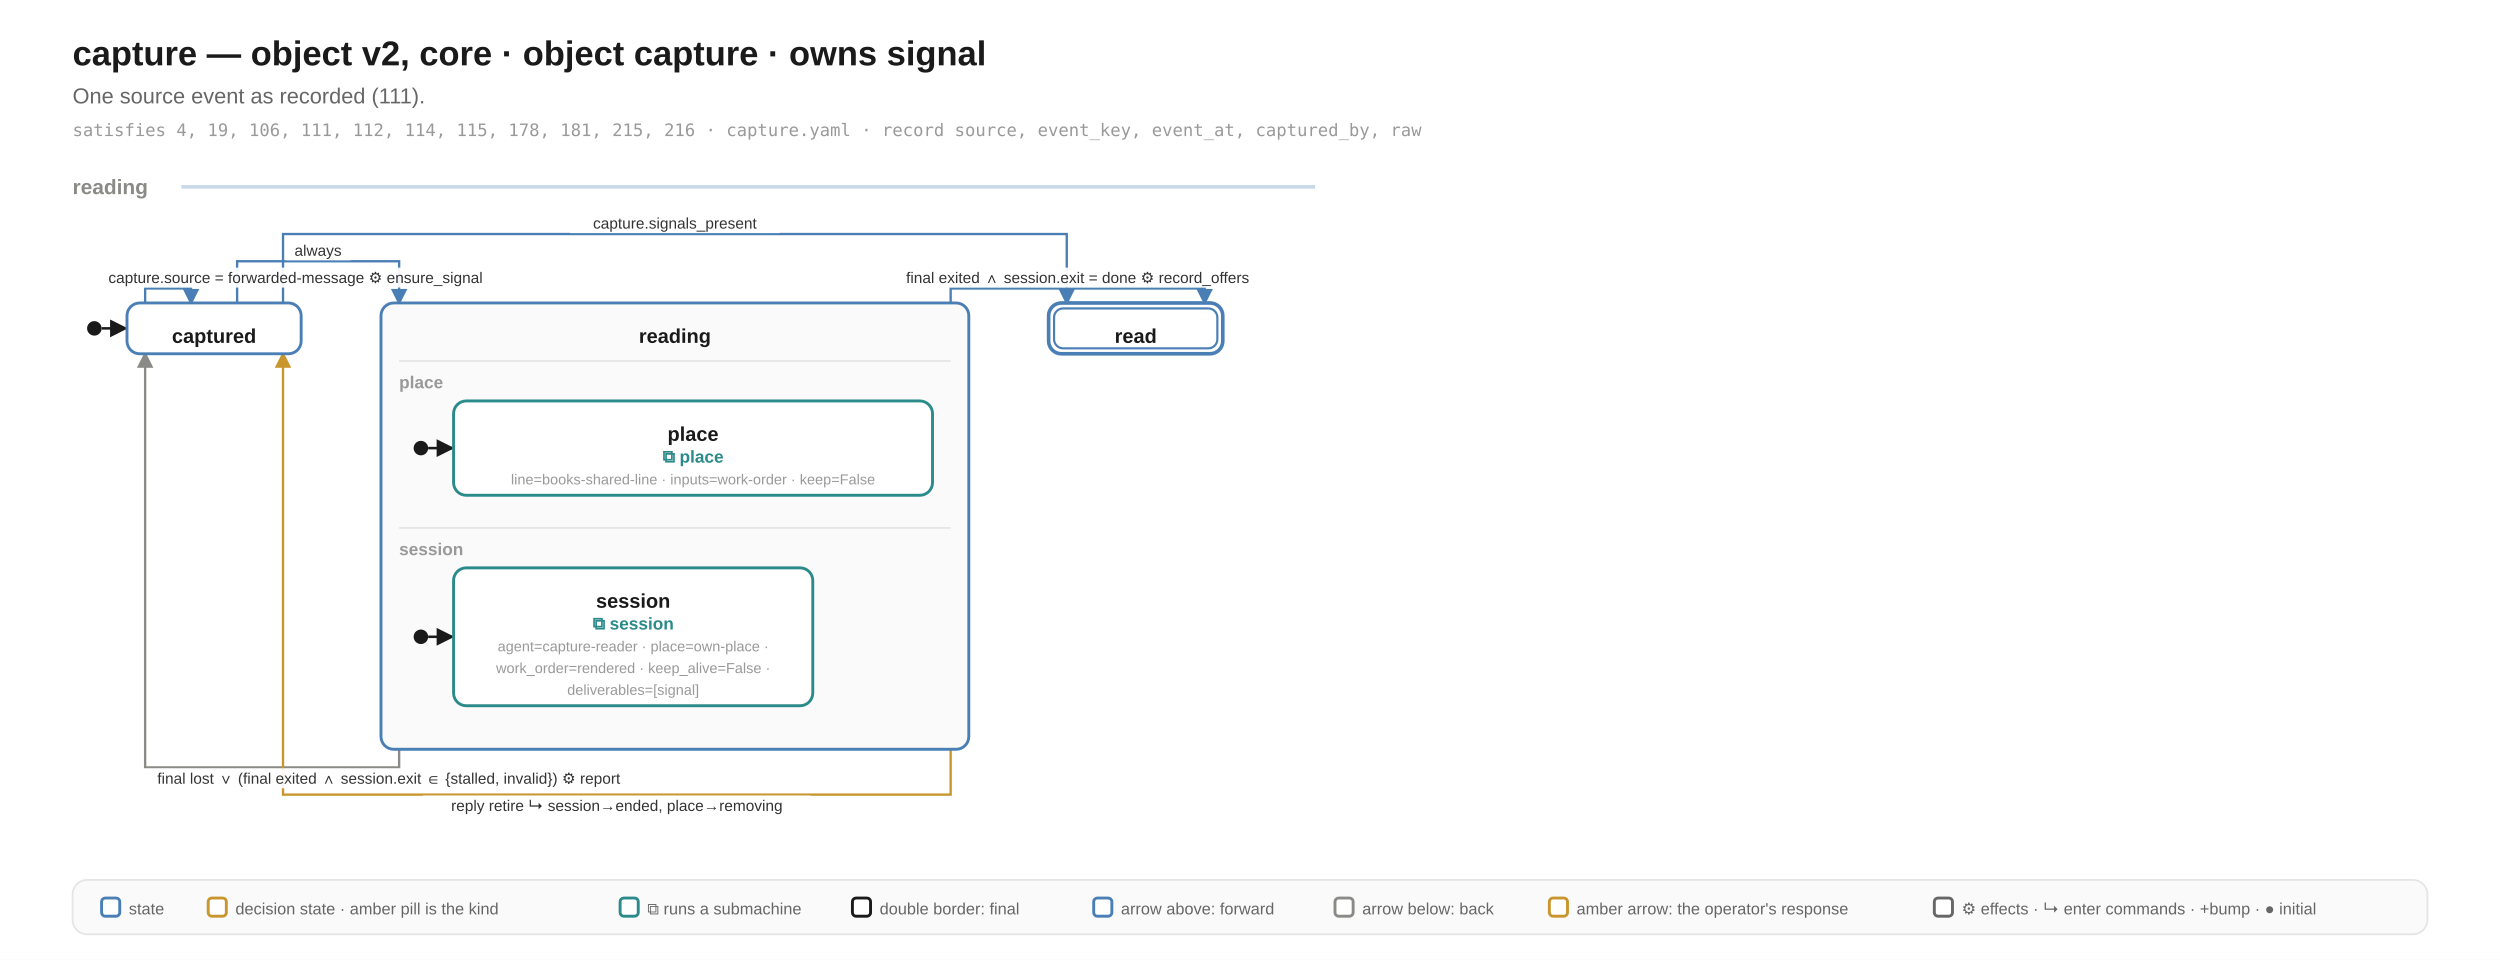
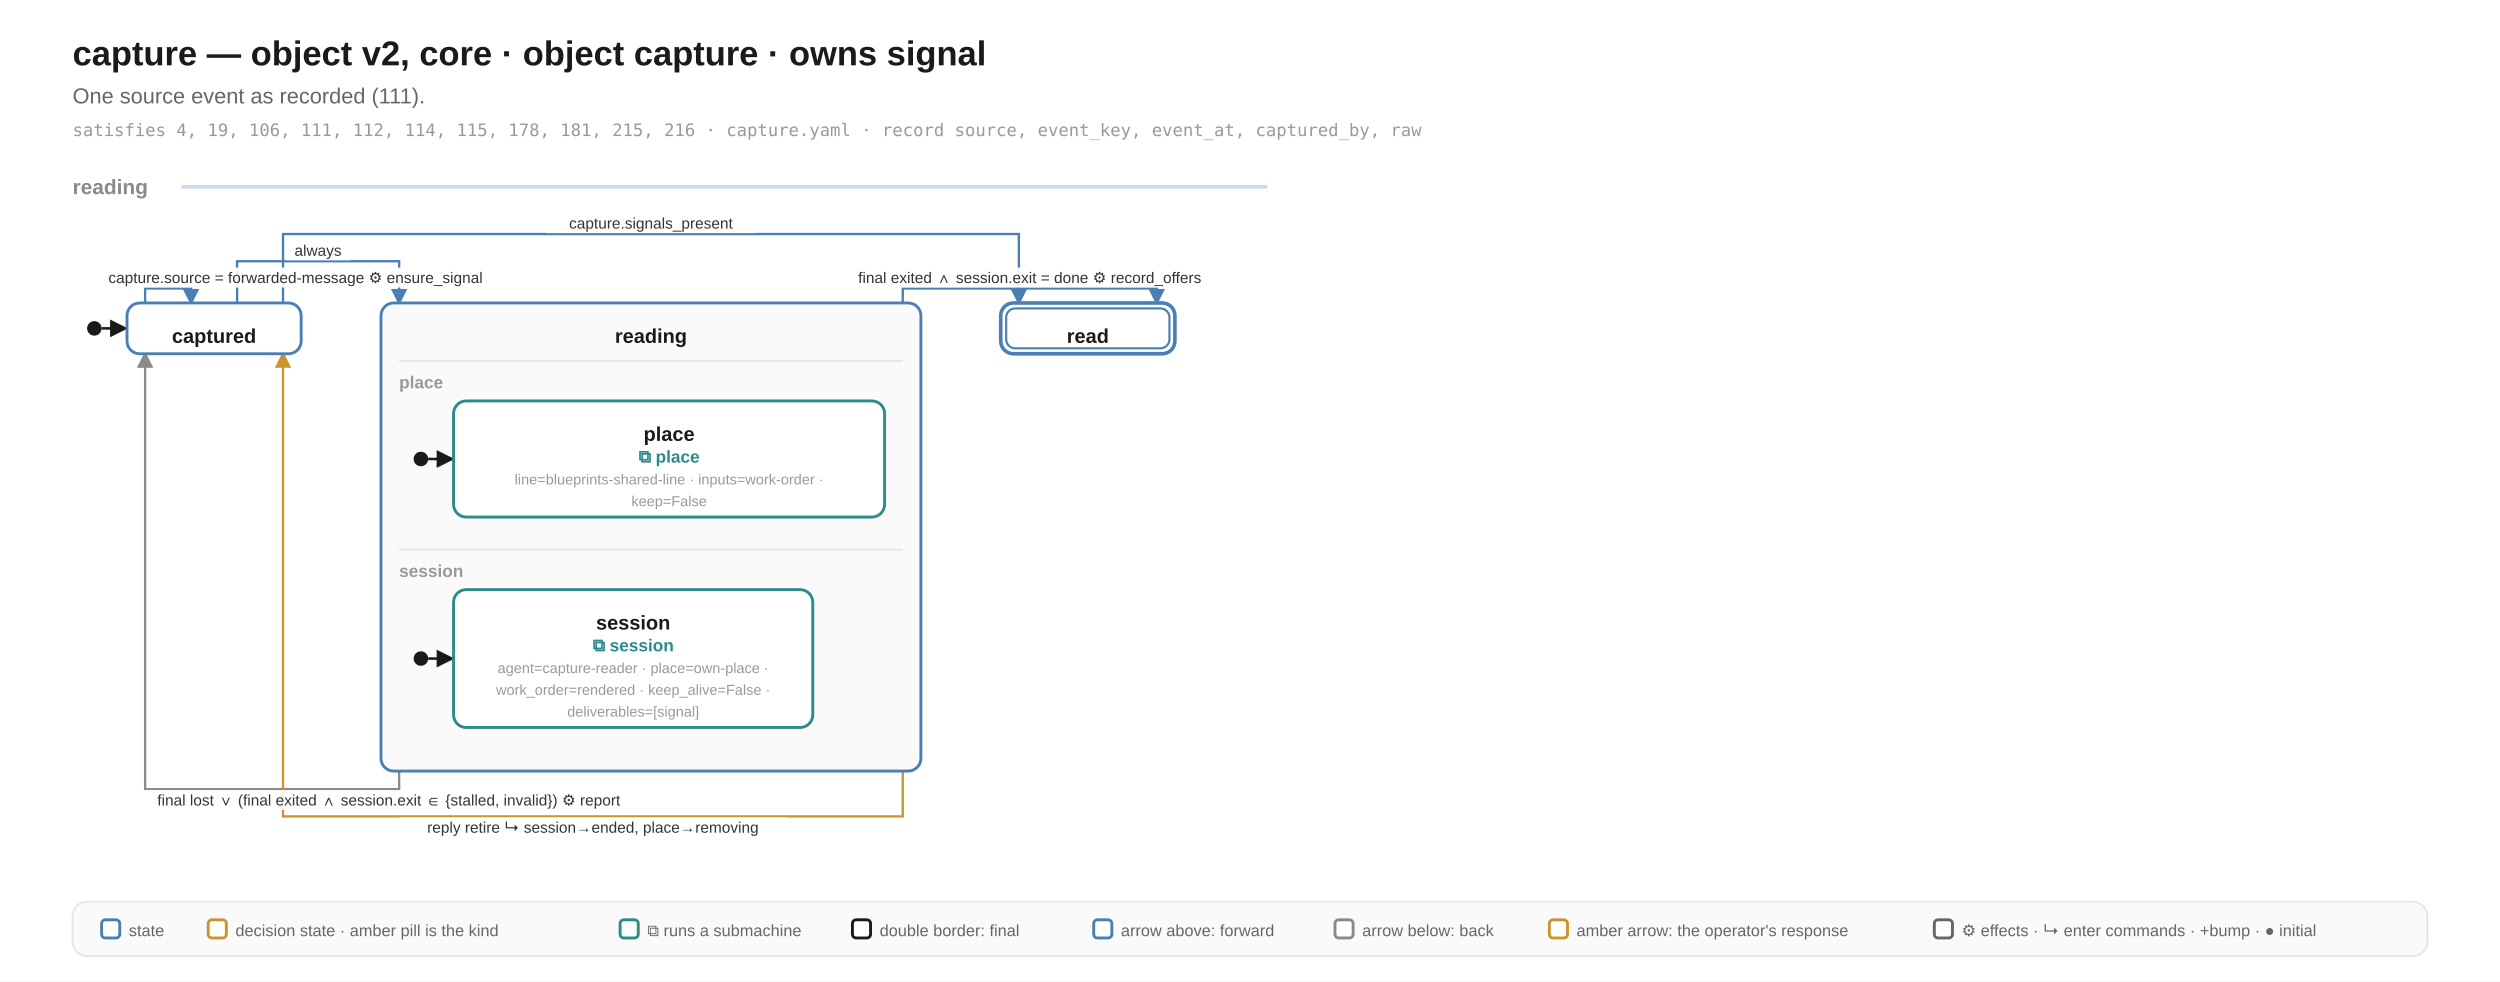
- <svg xmlns="http://www.w3.org/2000/svg" width="1378" height="529" viewBox="0 0 1378 529" font-family="-apple-system, 'Helvetica Neue', Arial, sans-serif">
+ <svg xmlns="http://www.w3.org/2000/svg" width="1378" height="541" viewBox="0 0 1378 541" font-family="-apple-system, 'Helvetica Neue', Arial, sans-serif">
  <defs>
    <marker id="mB" viewBox="0 0 10 10" refX="8.5" refY="5" markerWidth="7" markerHeight="7" orient="auto-start-reverse">
      <path d="M0 0L10 5L0 10z" fill="#4a7fb5" />
    </marker>
    <marker id="mT" viewBox="0 0 10 10" refX="8.5" refY="5" markerWidth="7" markerHeight="7" orient="auto-start-reverse">
      <path d="M0 0L10 5L0 10z" fill="#2b8a8a" />
    </marker>
    <marker id="mG" viewBox="0 0 10 10" refX="8.5" refY="5" markerWidth="7" markerHeight="7" orient="auto-start-reverse">
      <path d="M0 0L10 5L0 10z" fill="#8a8a86" />
    </marker>
    <marker id="mA" viewBox="0 0 10 10" refX="8.5" refY="5" markerWidth="7" markerHeight="7" orient="auto-start-reverse">
      <path d="M0 0L10 5L0 10z" fill="#c9962e" />
    </marker>
    <marker id="mI" viewBox="0 0 10 10" refX="8.5" refY="5" markerWidth="7" markerHeight="7" orient="auto-start-reverse">
      <path d="M0 0L10 5L0 10z" fill="#1a1a1a" />
    </marker>
  </defs>
-   <rect width="1378" height="529" fill="#fff" />
+   <rect width="1378" height="541" fill="#fff" />
  <text x="40" y="36" font-size="19" font-weight="700" fill="#1a1a1a">capture — object v2, core · object capture · owns signal</text>
  <text x="40" y="57" font-size="12" fill="#666">One source event as recorded (111).</text>
  <text x="40" y="75" font-size="9.5" font-family="monospace" fill="#999">satisfies 4, 19, 106, 111, 112, 114, 115, 178, 181, 215, 216 · capture.yaml · record source, event_key, event_at, captured_by, raw</text>
  <text x="40" y="107" font-size="11.5" font-weight="700" fill="#8a8a86">reading</text>
-   <line x1="100" y1="103" x2="724.875" y2="103" stroke="#4a7fb5" stroke-width="2" opacity="0.3" />
+   <line x1="100" y1="103" x2="698.475" y2="103" stroke="#4a7fb5" stroke-width="2" opacity="0.3" />
  <circle cx="52.0" cy="181.0" r="4" fill="#1a1a1a" />
  <line x1="56.0" y1="181.0" x2="69.0" y2="181.0" stroke="#1a1a1a" stroke-width="1.4" marker-end="url(#mI)" />
-   <path d="M156.0,167.0 V129.0 H588.0 V167.0" fill="none" stroke="#4a7fb5" stroke-width="1.3" marker-end="url(#mB)" />
+   <path d="M156.0,167.0 V129.0 H561.6 V167.0" fill="none" stroke="#4a7fb5" stroke-width="1.3" marker-end="url(#mB)" />
  <path d="M80.0,167.0 V159.0 H105.3 V167.0" fill="none" stroke="#4a7fb5" stroke-width="1.3" marker-end="url(#mB)" />
  <path d="M130.7,167.0 V144.0 H220.0 V167.0" fill="none" stroke="#4a7fb5" stroke-width="1.3" marker-end="url(#mB)" />
-   <path d="M524.0,167.0 V159.0 H664.0 V167.0" fill="none" stroke="#4a7fb5" stroke-width="1.3" marker-end="url(#mB)" />
-   <path d="M220.0,413.0 V423.0 H80.0 V195.0" fill="none" stroke="#8a8a86" stroke-width="1.3" marker-end="url(#mG)" />
-   <path d="M524.0,413.0 V438.0 H156.0 V195.0" fill="none" stroke="#c9962e" stroke-width="1.3" marker-end="url(#mA)" />
+   <path d="M497.6,167.0 V159.0 H637.6 V167.0" fill="none" stroke="#4a7fb5" stroke-width="1.3" marker-end="url(#mB)" />
+   <path d="M220.0,425.0 V435.0 H80.0 V195.0" fill="none" stroke="#8a8a86" stroke-width="1.3" marker-end="url(#mG)" />
+   <path d="M497.6,425.0 V450.0 H156.0 V195.0" fill="none" stroke="#c9962e" stroke-width="1.3" marker-end="url(#mA)" />
  <rect x="70.0" y="167.0" width="96.0" height="28.0" rx="7" fill="#fff" stroke="#4a7fb5" stroke-width="1.6" />
  <text x="118.0" y="189.0" font-size="11" fill="#1a1a1a" text-anchor="middle" font-weight="700">captured</text>
-   <rect x="210.0" y="167.0" width="324.0" height="246.0" rx="7" fill="#fafafa" stroke="#4a7fb5" stroke-width="1.6" />
-   <text x="372.0" y="189.0" font-size="11" fill="#1a1a1a" text-anchor="middle" font-weight="700">reading</text>
-   <line x1="220.0" y1="199.0" x2="524.0" y2="199.0" stroke="#e5e5e5" />
+   <rect x="210.0" y="167.0" width="297.6" height="258.0" rx="7" fill="#fafafa" stroke="#4a7fb5" stroke-width="1.6" />
+   <text x="358.8" y="189.0" font-size="11" fill="#1a1a1a" text-anchor="middle" font-weight="700">reading</text>
+   <line x1="220.0" y1="199.0" x2="497.6" y2="199.0" stroke="#e5e5e5" />
  <text x="220" y="214" font-size="9.5" font-weight="700" fill="#999">place</text>
-   <circle cx="232.0" cy="247.0" r="4" fill="#1a1a1a" />
-   <line x1="236.0" y1="247.0" x2="249.0" y2="247.0" stroke="#1a1a1a" stroke-width="1.4" marker-end="url(#mI)" />
-   <rect x="250.0" y="221.0" width="264.0" height="52.0" rx="7" fill="#fff" stroke="#2b8a8a" stroke-width="1.6" />
-   <text x="382.0" y="243.0" font-size="11" fill="#1a1a1a" text-anchor="middle" font-weight="700">place</text>
-   <text x="382.0" y="255.0" font-size="9.5" fill="#2b8a8a" text-anchor="middle" font-weight="700">⧉ place</text>
-   <text x="382.0" y="267.0" font-size="8" fill="#999" text-anchor="middle">line=books-shared-line · inputs=work-order · keep=False</text>
-   <line x1="220.0" y1="291.0" x2="524.0" y2="291.0" stroke="#e5e5e5" />
-   <text x="220" y="306" font-size="9.5" font-weight="700" fill="#999">session</text>
-   <circle cx="232.0" cy="351.0" r="4" fill="#1a1a1a" />
-   <line x1="236.0" y1="351.0" x2="249.0" y2="351.0" stroke="#1a1a1a" stroke-width="1.4" marker-end="url(#mI)" />
-   <rect x="250.0" y="313.0" width="198.0" height="76.0" rx="7" fill="#fff" stroke="#2b8a8a" stroke-width="1.6" />
-   <text x="349.0" y="335.0" font-size="11" fill="#1a1a1a" text-anchor="middle" font-weight="700">session</text>
-   <text x="349.0" y="347.0" font-size="9.5" fill="#2b8a8a" text-anchor="middle" font-weight="700">⧉ session</text>
-   <text x="349.0" y="359.0" font-size="8" fill="#999" text-anchor="middle">agent=capture-reader · place=own-place ·</text>
-   <text x="349.0" y="371.0" font-size="8" fill="#999" text-anchor="middle">work_order=rendered · keep_alive=False ·</text>
-   <text x="349.0" y="383.0" font-size="8" fill="#999" text-anchor="middle">deliverables=[signal]</text>
-   <rect x="578.0" y="167.0" width="96.0" height="28.0" rx="7" fill="#fff" stroke="#4a7fb5" stroke-width="2" />
-   <rect x="581.0" y="170.0" width="90.0" height="22.0" rx="5" fill="none" stroke="#4a7fb5" stroke-width="1.2" />
-   <text x="626.0" y="189.0" font-size="11" fill="#1a1a1a" text-anchor="middle" font-weight="700">read</text>
-   <rect x="314.2" y="117.5" width="115.5" height="11" fill="#fff" opacity="0.92" />
-   <text x="372.0" y="126.0" font-size="8.5" fill="#333" text-anchor="middle">capture.signals_present</text>
+   <circle cx="232.0" cy="253.0" r="4" fill="#1a1a1a" />
+   <line x1="236.0" y1="253.0" x2="249.0" y2="253.0" stroke="#1a1a1a" stroke-width="1.4" marker-end="url(#mI)" />
+   <rect x="250.0" y="221.0" width="237.6" height="64.0" rx="7" fill="#fff" stroke="#2b8a8a" stroke-width="1.6" />
+   <text x="368.8" y="243.0" font-size="11" fill="#1a1a1a" text-anchor="middle" font-weight="700">place</text>
+   <text x="368.8" y="255.0" font-size="9.5" fill="#2b8a8a" text-anchor="middle" font-weight="700">⧉ place</text>
+   <text x="368.8" y="267.0" font-size="8" fill="#999" text-anchor="middle">line=blueprints-shared-line · inputs=work-order ·</text>
+   <text x="368.8" y="279.0" font-size="8" fill="#999" text-anchor="middle">keep=False</text>
+   <line x1="220.0" y1="303.0" x2="497.6" y2="303.0" stroke="#e5e5e5" />
+   <text x="220" y="318" font-size="9.5" font-weight="700" fill="#999">session</text>
+   <circle cx="232.0" cy="363.0" r="4" fill="#1a1a1a" />
+   <line x1="236.0" y1="363.0" x2="249.0" y2="363.0" stroke="#1a1a1a" stroke-width="1.4" marker-end="url(#mI)" />
+   <rect x="250.0" y="325.0" width="198.0" height="76.0" rx="7" fill="#fff" stroke="#2b8a8a" stroke-width="1.6" />
+   <text x="349.0" y="347.0" font-size="11" fill="#1a1a1a" text-anchor="middle" font-weight="700">session</text>
+   <text x="349.0" y="359.0" font-size="9.5" fill="#2b8a8a" text-anchor="middle" font-weight="700">⧉ session</text>
+   <text x="349.0" y="371.0" font-size="8" fill="#999" text-anchor="middle">agent=capture-reader · place=own-place ·</text>
+   <text x="349.0" y="383.0" font-size="8" fill="#999" text-anchor="middle">work_order=rendered · keep_alive=False ·</text>
+   <text x="349.0" y="395.0" font-size="8" fill="#999" text-anchor="middle">deliverables=[signal]</text>
+   <rect x="551.6" y="167.0" width="96.0" height="28.0" rx="7" fill="#fff" stroke="#4a7fb5" stroke-width="2" />
+   <rect x="554.6" y="170.0" width="90.0" height="22.0" rx="5" fill="none" stroke="#4a7fb5" stroke-width="1.2" />
+   <text x="599.6" y="189.0" font-size="11" fill="#1a1a1a" text-anchor="middle" font-weight="700">read</text>
+   <rect x="301.0" y="117.5" width="115.5" height="11" fill="#fff" opacity="0.92" />
+   <text x="358.8" y="126.0" font-size="8.5" fill="#333" text-anchor="middle">capture.signals_present</text>
  <rect x="42.0" y="147.5" width="241.8" height="11" fill="#fff" opacity="0.92" />
  <text x="162.9" y="156.0" font-size="8.5" fill="#333" text-anchor="middle">capture.source = forwarded-message ⚙ ensure_signal</text>
  <rect x="157.3" y="132.5" width="36.0" height="11" fill="#fff" opacity="0.92" />
  <text x="175.3" y="141.0" font-size="8.5" fill="#333" text-anchor="middle">always</text>
-   <rect x="473.1" y="147.5" width="241.8" height="11" fill="#fff" opacity="0.92" />
-   <text x="594.0" y="156.0" font-size="8.5" fill="#333" text-anchor="middle">final exited ∧ session.exit = done ⚙ record_offers</text>
-   <rect x="42.0" y="423.5" width="344.6" height="11" fill="#fff" opacity="0.92" />
-   <text x="214.3" y="432.0" font-size="8.5" fill="#333" text-anchor="middle">final lost ∨ (final exited ∧ session.exit ∈ {stalled, invalid}) ⚙ report</text>
-   <rect x="233.1" y="438.5" width="213.7" height="11" fill="#fff" opacity="0.92" />
-   <text x="340.0" y="447.0" font-size="8.5" fill="#333" text-anchor="middle">reply retire ↳ session→ended, place→removing</text>
-   <rect x="40" y="485" width="1298" height="30" rx="8" fill="#fafafa" stroke="#e5e5e5" />
-   <rect x="56" y="495" width="10" height="10" rx="2" fill="#fff" stroke="#4a7fb5" stroke-width="1.6" />
-   <text x="71" y="504" font-size="9" fill="#666">state</text>
-   <rect x="114.75" y="495" width="10" height="10" rx="2" fill="#fff" stroke="#c9962e" stroke-width="1.6" />
-   <text x="129.75" y="504" font-size="9" fill="#666">decision state · amber pill is the kind</text>
-   <rect x="341.8" y="495" width="10" height="10" rx="2" fill="#fff" stroke="#2b8a8a" stroke-width="1.6" />
-   <text x="356.8" y="504" font-size="9" fill="#666">⧉ runs a submachine</text>
-   <rect x="469.85" y="495" width="10" height="10" rx="2" fill="#fff" stroke="#1a1a1a" stroke-width="1.6" />
-   <text x="484.85" y="504" font-size="9" fill="#666">double border: final</text>
-   <rect x="602.85" y="495" width="10" height="10" rx="2" fill="#fff" stroke="#4a7fb5" stroke-width="1.6" />
-   <text x="617.85" y="504" font-size="9" fill="#666">arrow above: forward</text>
-   <rect x="735.85" y="495" width="10" height="10" rx="2" fill="#fff" stroke="#8a8a86" stroke-width="1.6" />
-   <text x="750.85" y="504" font-size="9" fill="#666">arrow below: back</text>
-   <rect x="854.0" y="495" width="10" height="10" rx="2" fill="#fff" stroke="#c9962e" stroke-width="1.6" />
-   <text x="869.0" y="504" font-size="9" fill="#666">amber arrow: the operator's response</text>
-   <rect x="1066.2" y="495" width="10" height="10" rx="2" fill="#fff" stroke="#666" stroke-width="1.6" />
-   <text x="1081.2" y="504" font-size="9" fill="#666">⚙ effects · ↳ enter commands · +bump · ● initial</text>
+   <rect x="446.7" y="147.5" width="241.8" height="11" fill="#fff" opacity="0.92" />
+   <text x="567.6" y="156.0" font-size="8.5" fill="#333" text-anchor="middle">final exited ∧ session.exit = done ⚙ record_offers</text>
+   <rect x="42.0" y="435.5" width="344.6" height="11" fill="#fff" opacity="0.92" />
+   <text x="214.3" y="444.0" font-size="8.5" fill="#333" text-anchor="middle">final lost ∨ (final exited ∧ session.exit ∈ {stalled, invalid}) ⚙ report</text>
+   <rect x="219.9" y="450.5" width="213.7" height="11" fill="#fff" opacity="0.92" />
+   <text x="326.8" y="459.0" font-size="8.5" fill="#333" text-anchor="middle">reply retire ↳ session→ended, place→removing</text>
+   <rect x="40" y="497" width="1298" height="30" rx="8" fill="#fafafa" stroke="#e5e5e5" />
+   <rect x="56" y="507" width="10" height="10" rx="2" fill="#fff" stroke="#4a7fb5" stroke-width="1.6" />
+   <text x="71" y="516" font-size="9" fill="#666">state</text>
+   <rect x="114.75" y="507" width="10" height="10" rx="2" fill="#fff" stroke="#c9962e" stroke-width="1.6" />
+   <text x="129.75" y="516" font-size="9" fill="#666">decision state · amber pill is the kind</text>
+   <rect x="341.8" y="507" width="10" height="10" rx="2" fill="#fff" stroke="#2b8a8a" stroke-width="1.6" />
+   <text x="356.8" y="516" font-size="9" fill="#666">⧉ runs a submachine</text>
+   <rect x="469.85" y="507" width="10" height="10" rx="2" fill="#fff" stroke="#1a1a1a" stroke-width="1.6" />
+   <text x="484.85" y="516" font-size="9" fill="#666">double border: final</text>
+   <rect x="602.85" y="507" width="10" height="10" rx="2" fill="#fff" stroke="#4a7fb5" stroke-width="1.6" />
+   <text x="617.85" y="516" font-size="9" fill="#666">arrow above: forward</text>
+   <rect x="735.85" y="507" width="10" height="10" rx="2" fill="#fff" stroke="#8a8a86" stroke-width="1.6" />
+   <text x="750.85" y="516" font-size="9" fill="#666">arrow below: back</text>
+   <rect x="854.0" y="507" width="10" height="10" rx="2" fill="#fff" stroke="#c9962e" stroke-width="1.6" />
+   <text x="869.0" y="516" font-size="9" fill="#666">amber arrow: the operator's response</text>
+   <rect x="1066.2" y="507" width="10" height="10" rx="2" fill="#fff" stroke="#666" stroke-width="1.6" />
+   <text x="1081.2" y="516" font-size="9" fill="#666">⚙ effects · ↳ enter commands · +bump · ● initial</text>
</svg>
